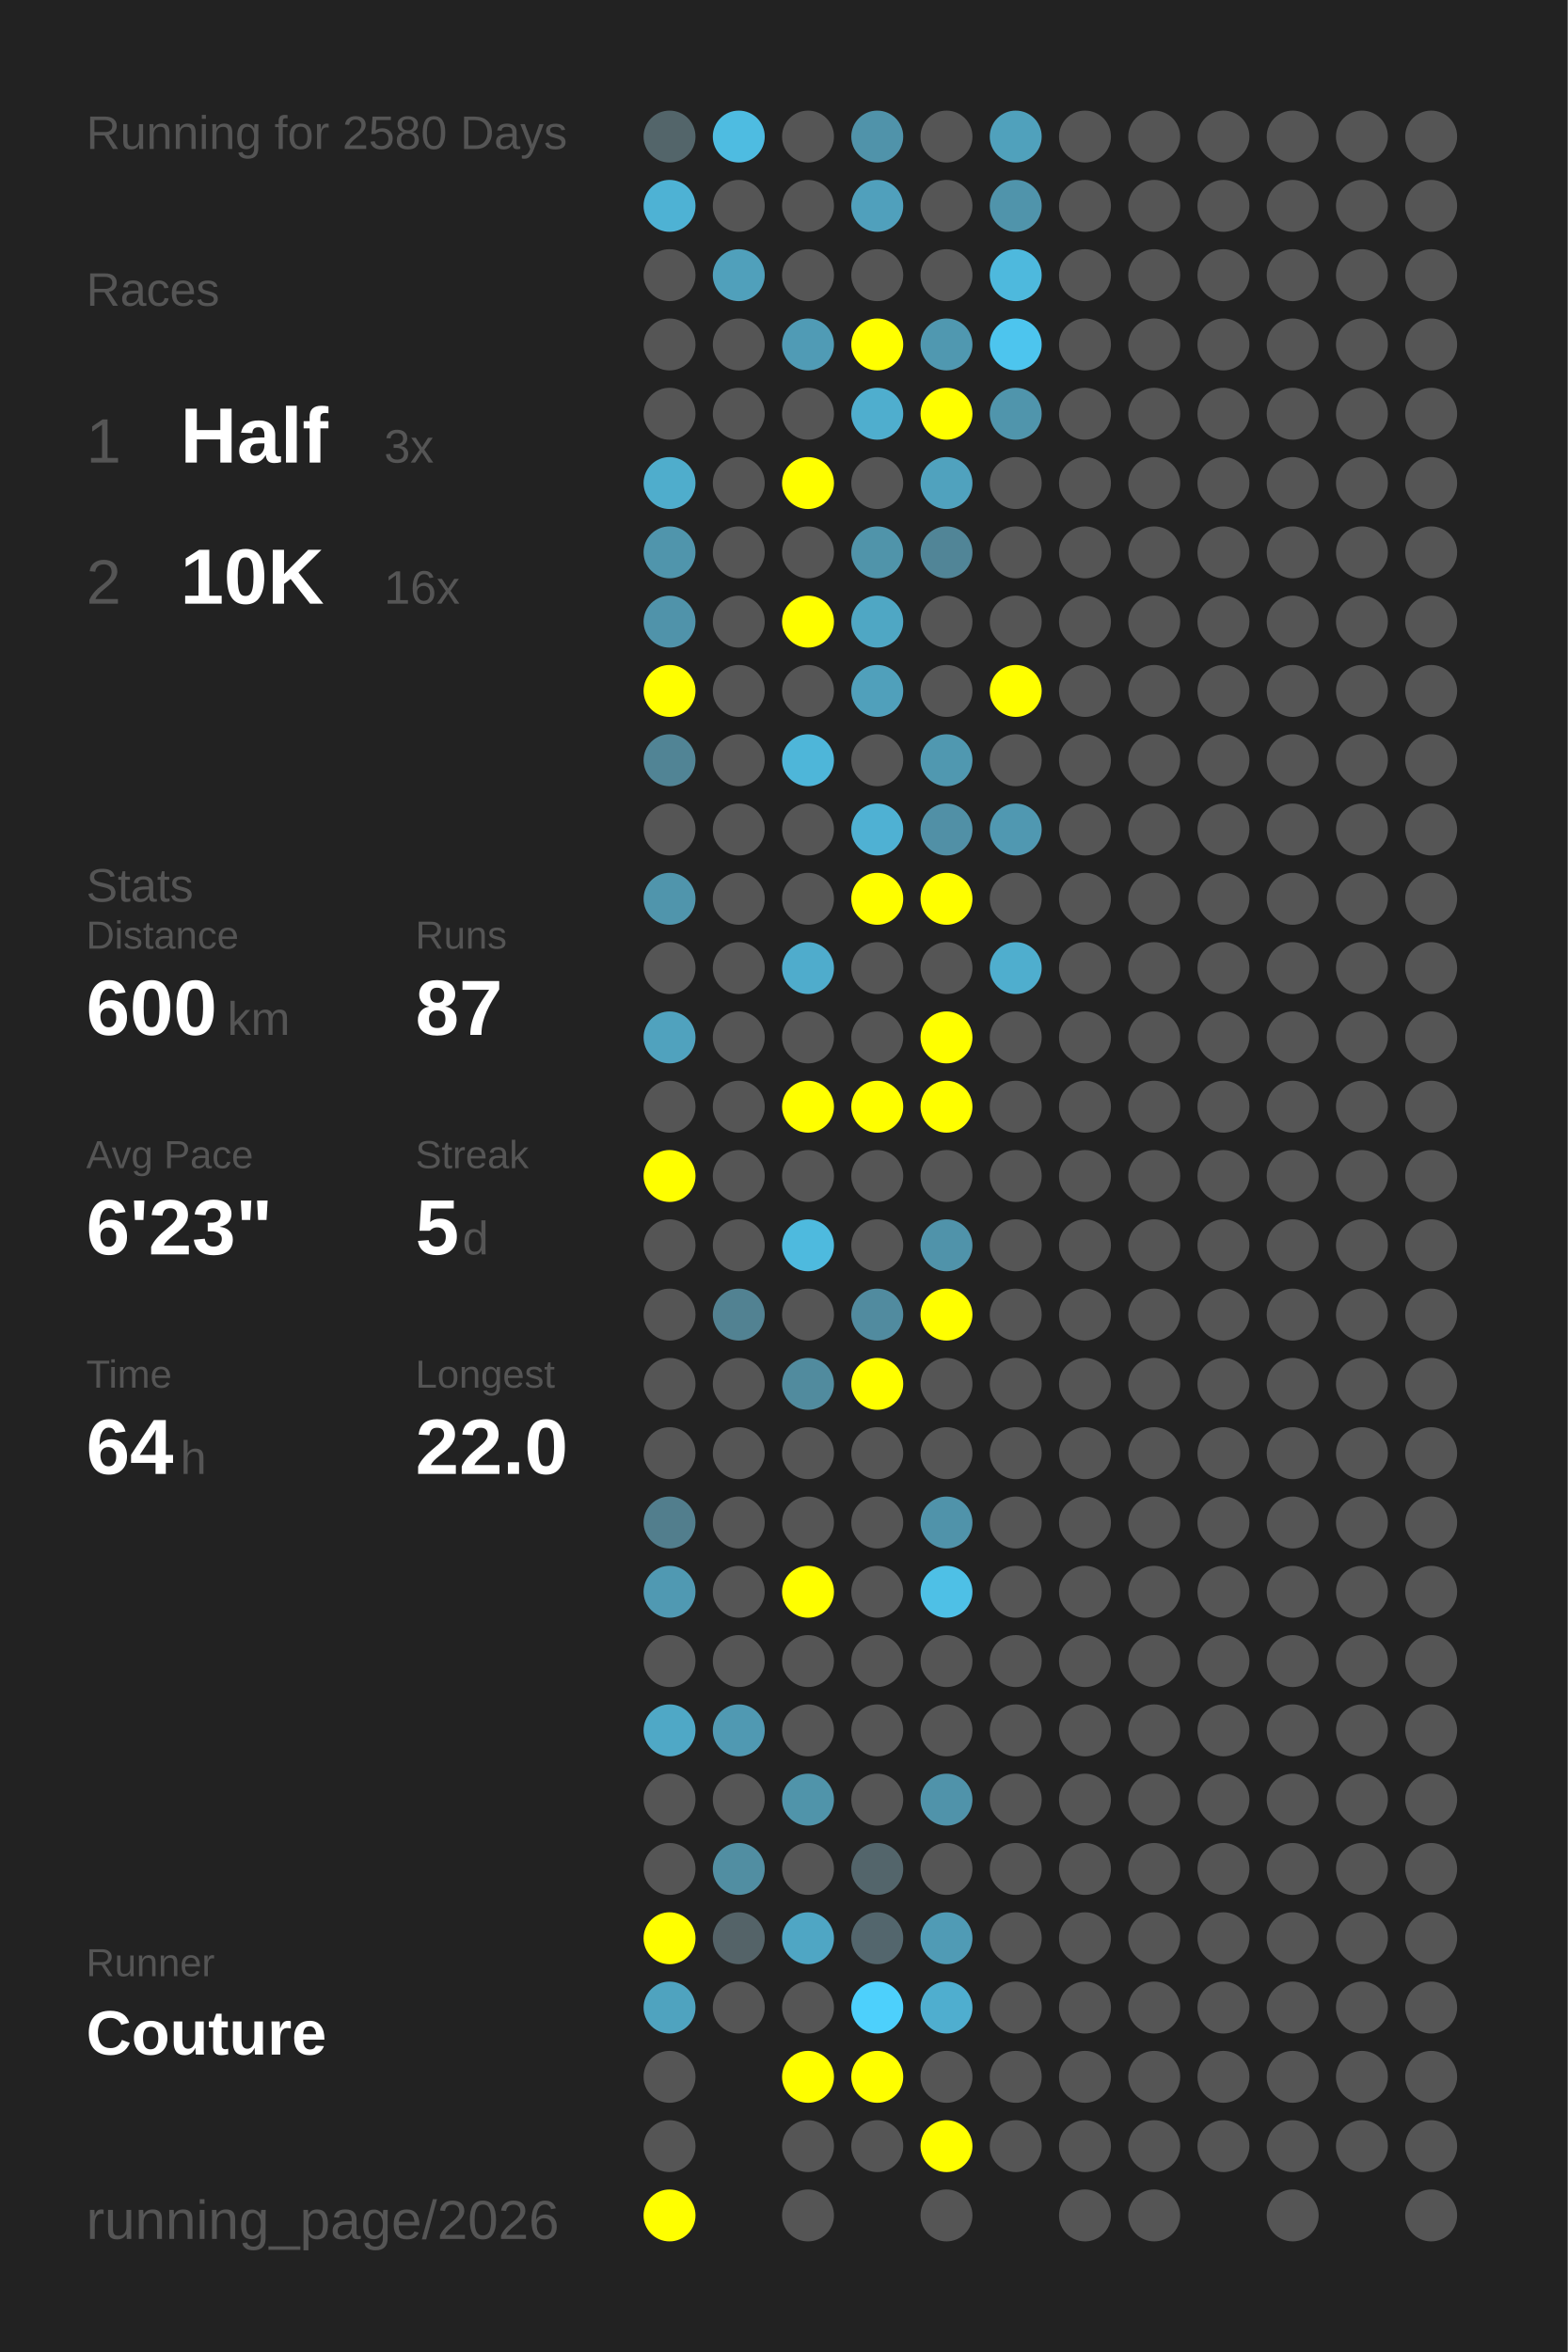
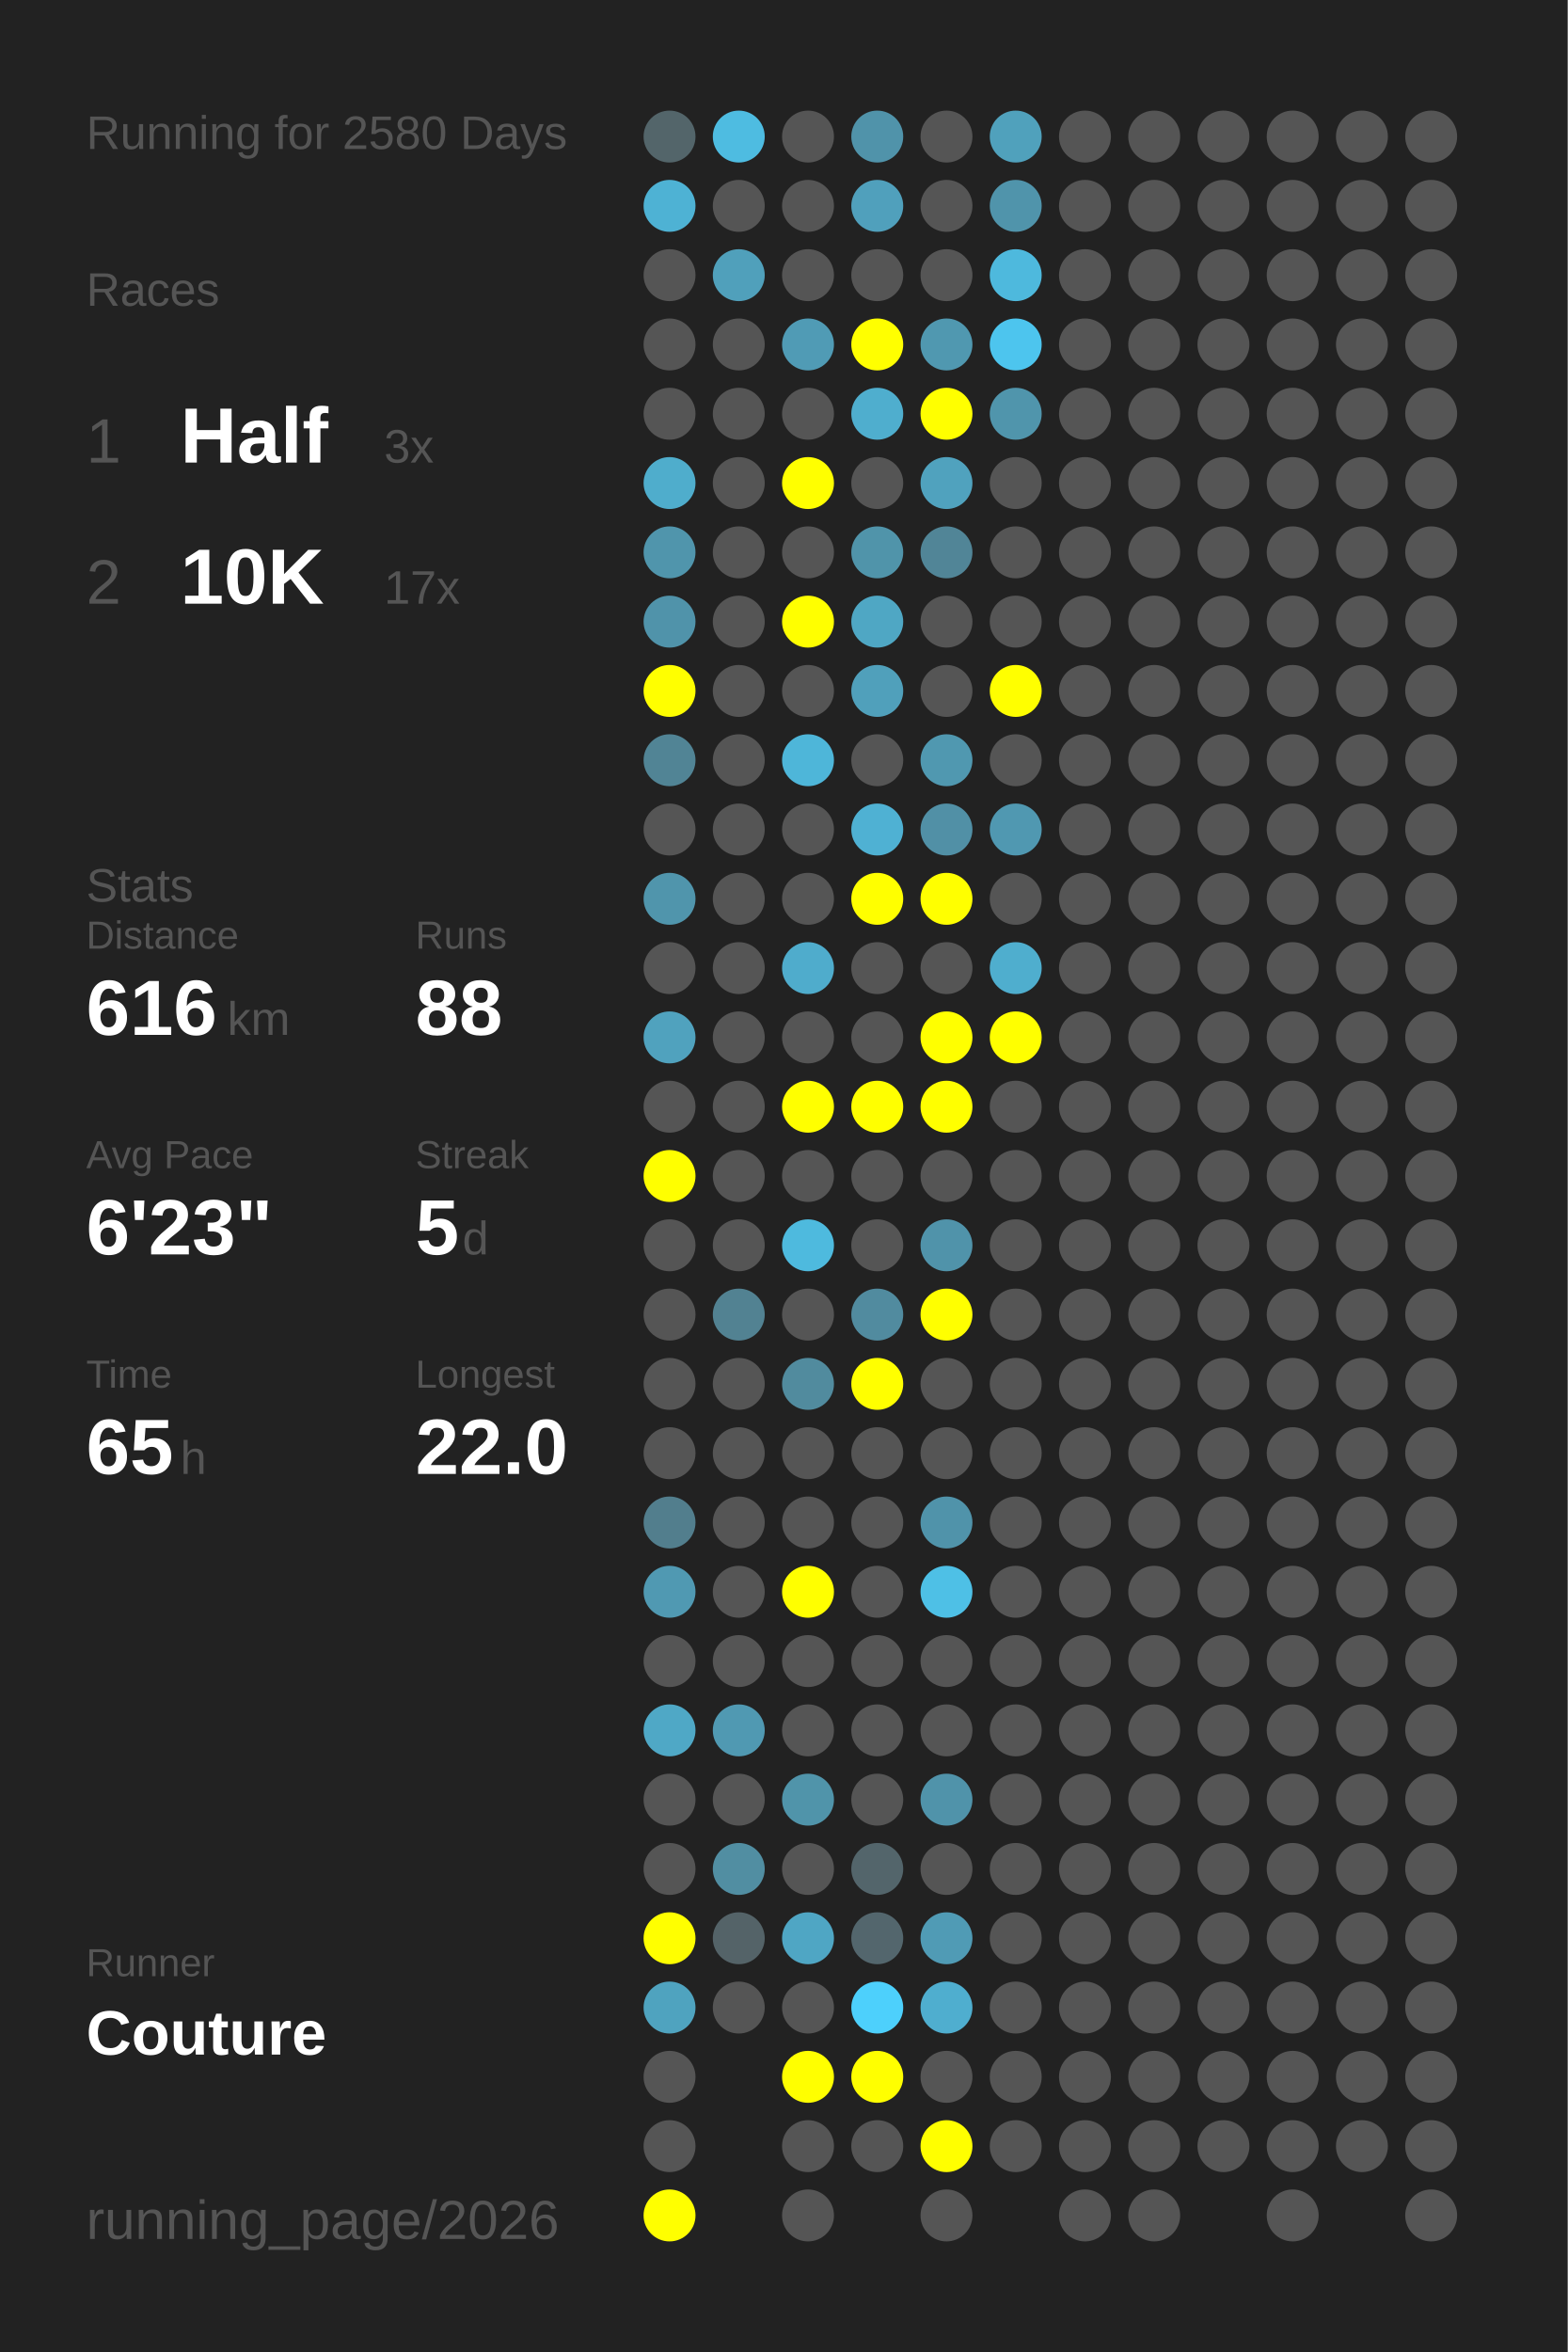
<svg xmlns="http://www.w3.org/2000/svg" baseProfile="full" height="300mm" version="1.1" viewBox="0,0,200,300" width="200mm">
  <defs />
  <rect fill="#222222" height="300" width="200" x="0" y="0" />
  <text fill="#555555" style="font-size:6px; font-family:Arial;" x="11" y="19">Running for 2580 Days</text>
  <text fill="#555555" style="font-size:6px; font-family:Arial;" x="11" y="39">Races</text>
  <text fill="#555555" style="font-size:8px; font-family:Arial;" x="11" y="59">1</text>
  <text fill="#FFFFFF" style="font-size:10px; font-family:Arial; font-weight:bold;" x="23" y="59">Half</text>
  <text fill="#555555" style="font-size:6px; font-family:Arial;" x="49" y="59">3x</text>
  <text fill="#555555" style="font-size:8px; font-family:Arial;" x="11" y="77">2</text>
  <text fill="#FFFFFF" style="font-size:10px; font-family:Arial; font-weight:bold;" x="23" y="77">10K</text>
-   <text fill="#555555" style="font-size:6px; font-family:Arial;" x="49" y="77">16x</text>
+   <text fill="#555555" style="font-size:6px; font-family:Arial;" x="49" y="77">17x</text>
  <text fill="#555555" style="font-size:6px; font-family:Arial;" x="11" y="115">Stats</text>
  <text fill="#555555" style="font-size:5px; font-family:Arial;" x="11" y="121">Distance</text>
-   <text fill="#FFFFFF" style="font-size:10px; font-family:Arial; font-weight:bold;" x="11" y="132">600</text>
+   <text fill="#FFFFFF" style="font-size:10px; font-family:Arial; font-weight:bold;" x="11" y="132">616</text>
  <text fill="#555555" style="font-size:6px; font-family:Arial;" x="29" y="132">km</text>
  <text fill="#555555" style="font-size:5px; font-family:Arial;" x="53" y="121">Runs</text>
-   <text fill="#FFFFFF" style="font-size:10px; font-family:Arial; font-weight:bold;" x="53" y="132">87</text>
+   <text fill="#FFFFFF" style="font-size:10px; font-family:Arial; font-weight:bold;" x="53" y="132">88</text>
  <text fill="#555555" style="font-size:5px; font-family:Arial;" x="11" y="149">Avg Pace</text>
  <text fill="#FFFFFF" style="font-size:10px; font-family:Arial; font-weight:bold;" x="11" y="160">6'23"</text>
  <text fill="#555555" style="font-size:5px; font-family:Arial;" x="53" y="149">Streak</text>
  <text fill="#FFFFFF" style="font-size:10px; font-family:Arial; font-weight:bold;" x="53" y="160">5</text>
  <text fill="#555555" style="font-size:6px; font-family:Arial;" x="59" y="160">d</text>
  <text fill="#555555" style="font-size:5px; font-family:Arial;" x="11" y="177">Time</text>
-   <text fill="#FFFFFF" style="font-size:10px; font-family:Arial; font-weight:bold;" x="11" y="188">64</text>
+   <text fill="#FFFFFF" style="font-size:10px; font-family:Arial; font-weight:bold;" x="11" y="188">65</text>
  <text fill="#555555" style="font-size:6px; font-family:Arial;" x="23" y="188">h</text>
  <text fill="#555555" style="font-size:5px; font-family:Arial;" x="53" y="177">Longest</text>
  <text fill="#FFFFFF" style="font-size:10px; font-family:Arial; font-weight:bold;" x="53" y="188">22.0</text>
  <text fill="#555555" style="font-size:5px; font-family:Arial;" x="11" y="252.065">Runner</text>
  <text fill="#FFFFFF" style="font-size:8px; font-family:Arial; font-weight:bold;" x="11" y="262.065">Couture</text>
  <text fill="#555555" style="font-size:7px; font-family:Arial;" x="11" y="285.581">running_page/2026</text>
  <circle cx="85.417" cy="17.419" fill="#53656a" r="3.312" />
  <circle cx="85.417" cy="26.258" fill="#4eb2d4" r="3.312" />
  <circle cx="85.417" cy="35.097" fill="#555555" r="3.312" />
  <circle cx="85.417" cy="43.935" fill="#555555" r="3.312" />
  <circle cx="85.417" cy="52.774" fill="#555555" r="3.312" />
  <circle cx="85.417" cy="61.613" fill="#4fadcc" r="3.312" />
  <circle cx="85.417" cy="70.452" fill="#5095ac" r="3.312" />
  <circle cx="85.417" cy="79.29" fill="#5093aa" r="3.312" />
  <circle cx="85.417" cy="88.129" fill="#FFFF00" r="3.312" />
  <circle cx="85.417" cy="96.968" fill="#518495" r="3.312" />
  <circle cx="85.417" cy="105.806" fill="#555555" r="3.312" />
  <circle cx="85.417" cy="114.645" fill="#5095ac" r="3.312" />
  <circle cx="85.417" cy="123.484" fill="#555555" r="3.312" />
  <circle cx="85.417" cy="132.323" fill="#50a2be" r="3.312" />
  <circle cx="85.417" cy="141.161" fill="#555555" r="3.312" />
  <circle cx="85.417" cy="150" fill="#FFFF00" r="3.312" />
  <circle cx="85.417" cy="158.839" fill="#555555" r="3.312" />
  <circle cx="85.417" cy="167.677" fill="#555555" r="3.312" />
  <circle cx="85.417" cy="176.516" fill="#555555" r="3.312" />
  <circle cx="85.417" cy="185.355" fill="#555555" r="3.312" />
  <circle cx="85.417" cy="194.194" fill="#527e8d" r="3.312" />
  <circle cx="85.417" cy="203.032" fill="#5099b2" r="3.312" />
  <circle cx="85.417" cy="211.871" fill="#555555" r="3.312" />
  <circle cx="85.417" cy="220.71" fill="#4fa8c6" r="3.312" />
  <circle cx="85.417" cy="229.548" fill="#555555" r="3.312" />
  <circle cx="85.417" cy="238.387" fill="#555555" r="3.312" />
  <circle cx="85.417" cy="247.226" fill="#FFFF00" r="3.312" />
  <circle cx="85.417" cy="256.065" fill="#4fa3bf" r="3.312" />
  <circle cx="85.417" cy="264.903" fill="#555555" r="3.312" />
  <circle cx="85.417" cy="273.742" fill="#555555" r="3.312" />
  <circle cx="85.417" cy="282.581" fill="#FFFF00" r="3.312" />
  <circle cx="94.25" cy="17.419" fill="#4ebce1" r="3.312" />
  <circle cx="94.25" cy="26.258" fill="#555555" r="3.312" />
  <circle cx="94.25" cy="35.097" fill="#50a0bb" r="3.312" />
  <circle cx="94.25" cy="43.935" fill="#555555" r="3.312" />
  <circle cx="94.25" cy="52.774" fill="#555555" r="3.312" />
  <circle cx="94.25" cy="61.613" fill="#555555" r="3.312" />
  <circle cx="94.25" cy="70.452" fill="#555555" r="3.312" />
  <circle cx="94.25" cy="79.29" fill="#555555" r="3.312" />
  <circle cx="94.25" cy="88.129" fill="#555555" r="3.312" />
  <circle cx="94.25" cy="96.968" fill="#555555" r="3.312" />
  <circle cx="94.25" cy="105.806" fill="#555555" r="3.312" />
  <circle cx="94.25" cy="114.645" fill="#555555" r="3.312" />
  <circle cx="94.25" cy="123.484" fill="#555555" r="3.312" />
  <circle cx="94.25" cy="132.323" fill="#555555" r="3.312" />
  <circle cx="94.25" cy="141.161" fill="#555555" r="3.312" />
  <circle cx="94.25" cy="150" fill="#555555" r="3.312" />
  <circle cx="94.25" cy="158.839" fill="#555555" r="3.312" />
  <circle cx="94.25" cy="167.677" fill="#528292" r="3.312" />
  <circle cx="94.25" cy="176.516" fill="#555555" r="3.312" />
  <circle cx="94.25" cy="185.355" fill="#555555" r="3.312" />
  <circle cx="94.25" cy="194.194" fill="#555555" r="3.312" />
  <circle cx="94.25" cy="203.032" fill="#555555" r="3.312" />
  <circle cx="94.25" cy="211.871" fill="#555555" r="3.312" />
  <circle cx="94.25" cy="220.71" fill="#5099b2" r="3.312" />
  <circle cx="94.25" cy="229.548" fill="#555555" r="3.312" />
  <circle cx="94.25" cy="238.387" fill="#518ea2" r="3.312" />
  <circle cx="94.25" cy="247.226" fill="#546368" r="3.312" />
  <circle cx="94.25" cy="256.065" fill="#555555" r="3.312" />
  <circle cx="103.083" cy="17.419" fill="#555555" r="3.312" />
  <circle cx="103.083" cy="26.258" fill="#555555" r="3.312" />
  <circle cx="103.083" cy="35.097" fill="#555555" r="3.312" />
  <circle cx="103.083" cy="43.935" fill="#509bb5" r="3.312" />
  <circle cx="103.083" cy="52.774" fill="#555555" r="3.312" />
  <circle cx="103.083" cy="61.613" fill="#FFFF00" r="3.312" />
  <circle cx="103.083" cy="70.452" fill="#555555" r="3.312" />
  <circle cx="103.083" cy="79.29" fill="#FFFF00" r="3.312" />
  <circle cx="103.083" cy="88.129" fill="#555555" r="3.312" />
  <circle cx="103.083" cy="96.968" fill="#4eb6d9" r="3.312" />
  <circle cx="103.083" cy="105.806" fill="#555555" r="3.312" />
  <circle cx="103.083" cy="114.645" fill="#555555" r="3.312" />
  <circle cx="103.083" cy="123.484" fill="#4faccc" r="3.312" />
  <circle cx="103.083" cy="132.323" fill="#555555" r="3.312" />
  <circle cx="103.083" cy="141.161" fill="#FFFF00" r="3.312" />
  <circle cx="103.083" cy="150" fill="#555555" r="3.312" />
  <circle cx="103.083" cy="158.839" fill="#4ebade" r="3.312" />
  <circle cx="103.083" cy="167.677" fill="#555555" r="3.312" />
  <circle cx="103.083" cy="176.516" fill="#518b9e" r="3.312" />
  <circle cx="103.083" cy="185.355" fill="#555555" r="3.312" />
  <circle cx="103.083" cy="194.194" fill="#555555" r="3.312" />
  <circle cx="103.083" cy="203.032" fill="#FFFF00" r="3.312" />
  <circle cx="103.083" cy="211.871" fill="#555555" r="3.312" />
  <circle cx="103.083" cy="220.71" fill="#555555" r="3.312" />
  <circle cx="103.083" cy="229.548" fill="#5094aa" r="3.312" />
  <circle cx="103.083" cy="238.387" fill="#555555" r="3.312" />
  <circle cx="103.083" cy="247.226" fill="#4fa6c4" r="3.312" />
  <circle cx="103.083" cy="256.065" fill="#555555" r="3.312" />
  <circle cx="103.083" cy="264.903" fill="#FFFF00" r="3.312" />
  <circle cx="103.083" cy="273.742" fill="#555555" r="3.312" />
  <circle cx="103.083" cy="282.581" fill="#555555" r="3.312" />
  <circle cx="111.917" cy="17.419" fill="#5093aa" r="3.312" />
  <circle cx="111.917" cy="26.258" fill="#50a0bc" r="3.312" />
  <circle cx="111.917" cy="35.097" fill="#555555" r="3.312" />
  <circle cx="111.917" cy="43.935" fill="#FFFF00" r="3.312" />
  <circle cx="111.917" cy="52.774" fill="#4faece" r="3.312" />
  <circle cx="111.917" cy="61.613" fill="#555555" r="3.312" />
  <circle cx="111.917" cy="70.452" fill="#5094aa" r="3.312" />
  <circle cx="111.917" cy="79.29" fill="#4fa7c4" r="3.312" />
  <circle cx="111.917" cy="88.129" fill="#50a0bb" r="3.312" />
  <circle cx="111.917" cy="96.968" fill="#555555" r="3.312" />
  <circle cx="111.917" cy="105.806" fill="#4fb1d3" r="3.312" />
  <circle cx="111.917" cy="114.645" fill="#FFFF00" r="3.312" />
  <circle cx="111.917" cy="123.484" fill="#555555" r="3.312" />
  <circle cx="111.917" cy="132.323" fill="#555555" r="3.312" />
  <circle cx="111.917" cy="141.161" fill="#FFFF00" r="3.312" />
  <circle cx="111.917" cy="150" fill="#555555" r="3.312" />
  <circle cx="111.917" cy="158.839" fill="#555555" r="3.312" />
  <circle cx="111.917" cy="167.677" fill="#518b9f" r="3.312" />
  <circle cx="111.917" cy="176.516" fill="#FFFF00" r="3.312" />
  <circle cx="111.917" cy="185.355" fill="#555555" r="3.312" />
  <circle cx="111.917" cy="194.194" fill="#555555" r="3.312" />
  <circle cx="111.917" cy="203.032" fill="#555555" r="3.312" />
  <circle cx="111.917" cy="211.871" fill="#555555" r="3.312" />
  <circle cx="111.917" cy="220.71" fill="#555555" r="3.312" />
  <circle cx="111.917" cy="229.548" fill="#555555" r="3.312" />
  <circle cx="111.917" cy="238.387" fill="#53656b" r="3.312" />
  <circle cx="111.917" cy="247.226" fill="#53666d" r="3.312" />
  <circle cx="111.917" cy="256.065" fill="#4dd0fc" r="3.312" />
  <circle cx="111.917" cy="264.903" fill="#FFFF00" r="3.312" />
  <circle cx="111.917" cy="273.742" fill="#555555" r="3.312" />
  <circle cx="120.75" cy="17.419" fill="#555555" r="3.312" />
  <circle cx="120.75" cy="26.258" fill="#555555" r="3.312" />
  <circle cx="120.75" cy="35.097" fill="#555555" r="3.312" />
  <circle cx="120.75" cy="43.935" fill="#5098b0" r="3.312" />
  <circle cx="120.75" cy="52.774" fill="#FFFF00" r="3.312" />
  <circle cx="120.75" cy="61.613" fill="#50a2be" r="3.312" />
  <circle cx="120.75" cy="70.452" fill="#518597" r="3.312" />
  <circle cx="120.75" cy="79.29" fill="#555555" r="3.312" />
  <circle cx="120.75" cy="88.129" fill="#555555" r="3.312" />
  <circle cx="120.75" cy="96.968" fill="#5098b0" r="3.312" />
  <circle cx="120.75" cy="105.806" fill="#5190a6" r="3.312" />
  <circle cx="120.75" cy="114.645" fill="#FFFF00" r="3.312" />
  <circle cx="120.75" cy="123.484" fill="#555555" r="3.312" />
  <circle cx="120.75" cy="132.323" fill="#FFFF00" r="3.312" />
  <circle cx="120.75" cy="141.161" fill="#FFFF00" r="3.312" />
  <circle cx="120.75" cy="150" fill="#555555" r="3.312" />
  <circle cx="120.75" cy="158.839" fill="#5093aa" r="3.312" />
  <circle cx="120.75" cy="167.677" fill="#FFFF00" r="3.312" />
  <circle cx="120.75" cy="176.516" fill="#555555" r="3.312" />
  <circle cx="120.75" cy="185.355" fill="#555555" r="3.312" />
  <circle cx="120.75" cy="194.194" fill="#5093aa" r="3.312" />
  <circle cx="120.75" cy="203.032" fill="#4ec0e6" r="3.312" />
  <circle cx="120.75" cy="211.871" fill="#555555" r="3.312" />
  <circle cx="120.75" cy="220.71" fill="#555555" r="3.312" />
  <circle cx="120.75" cy="229.548" fill="#5093aa" r="3.312" />
  <circle cx="120.75" cy="238.387" fill="#555555" r="3.312" />
  <circle cx="120.75" cy="247.226" fill="#509bb5" r="3.312" />
  <circle cx="120.75" cy="256.065" fill="#4faecf" r="3.312" />
  <circle cx="120.75" cy="264.903" fill="#555555" r="3.312" />
  <circle cx="120.75" cy="273.742" fill="#FFFF00" r="3.312" />
  <circle cx="120.75" cy="282.581" fill="#555555" r="3.312" />
  <circle cx="129.583" cy="17.419" fill="#50a1bc" r="3.312" />
  <circle cx="129.583" cy="26.258" fill="#5094ab" r="3.312" />
  <circle cx="129.583" cy="35.097" fill="#4eb9dd" r="3.312" />
  <circle cx="129.583" cy="43.935" fill="#4dc5ee" r="3.312" />
  <circle cx="129.583" cy="52.774" fill="#5095ac" r="3.312" />
  <circle cx="129.583" cy="61.613" fill="#555555" r="3.312" />
  <circle cx="129.583" cy="70.452" fill="#555555" r="3.312" />
  <circle cx="129.583" cy="79.29" fill="#555555" r="3.312" />
  <circle cx="129.583" cy="88.129" fill="#FFFF00" r="3.312" />
  <circle cx="129.583" cy="96.968" fill="#555555" r="3.312" />
  <circle cx="129.583" cy="105.806" fill="#5098b1" r="3.312" />
  <circle cx="129.583" cy="114.645" fill="#555555" r="3.312" />
  <circle cx="129.583" cy="123.484" fill="#4faece" r="3.312" />
-   <circle cx="129.583" cy="132.323" fill="#555555" r="3.312" />
+   <circle cx="129.583" cy="132.323" fill="#FFFF00" r="3.312" />
  <circle cx="129.583" cy="141.161" fill="#555555" r="3.312" />
  <circle cx="129.583" cy="150" fill="#555555" r="3.312" />
  <circle cx="129.583" cy="158.839" fill="#555555" r="3.312" />
  <circle cx="129.583" cy="167.677" fill="#555555" r="3.312" />
  <circle cx="129.583" cy="176.516" fill="#555555" r="3.312" />
  <circle cx="129.583" cy="185.355" fill="#555555" r="3.312" />
  <circle cx="129.583" cy="194.194" fill="#555555" r="3.312" />
  <circle cx="129.583" cy="203.032" fill="#555555" r="3.312" />
  <circle cx="129.583" cy="211.871" fill="#555555" r="3.312" />
  <circle cx="129.583" cy="220.71" fill="#555555" r="3.312" />
  <circle cx="129.583" cy="229.548" fill="#555555" r="3.312" />
  <circle cx="129.583" cy="238.387" fill="#555555" r="3.312" />
  <circle cx="129.583" cy="247.226" fill="#555555" r="3.312" />
  <circle cx="129.583" cy="256.065" fill="#555555" r="3.312" />
  <circle cx="129.583" cy="264.903" fill="#555555" r="3.312" />
  <circle cx="129.583" cy="273.742" fill="#555555" r="3.312" />
  <circle cx="138.417" cy="17.419" fill="#555555" r="3.312" />
  <circle cx="138.417" cy="26.258" fill="#555555" r="3.312" />
  <circle cx="138.417" cy="35.097" fill="#555555" r="3.312" />
  <circle cx="138.417" cy="43.935" fill="#555555" r="3.312" />
  <circle cx="138.417" cy="52.774" fill="#555555" r="3.312" />
  <circle cx="138.417" cy="61.613" fill="#555555" r="3.312" />
  <circle cx="138.417" cy="70.452" fill="#555555" r="3.312" />
  <circle cx="138.417" cy="79.29" fill="#555555" r="3.312" />
  <circle cx="138.417" cy="88.129" fill="#555555" r="3.312" />
  <circle cx="138.417" cy="96.968" fill="#555555" r="3.312" />
  <circle cx="138.417" cy="105.806" fill="#555555" r="3.312" />
  <circle cx="138.417" cy="114.645" fill="#555555" r="3.312" />
  <circle cx="138.417" cy="123.484" fill="#555555" r="3.312" />
  <circle cx="138.417" cy="132.323" fill="#555555" r="3.312" />
  <circle cx="138.417" cy="141.161" fill="#555555" r="3.312" />
  <circle cx="138.417" cy="150" fill="#555555" r="3.312" />
  <circle cx="138.417" cy="158.839" fill="#555555" r="3.312" />
  <circle cx="138.417" cy="167.677" fill="#555555" r="3.312" />
  <circle cx="138.417" cy="176.516" fill="#555555" r="3.312" />
  <circle cx="138.417" cy="185.355" fill="#555555" r="3.312" />
  <circle cx="138.417" cy="194.194" fill="#555555" r="3.312" />
  <circle cx="138.417" cy="203.032" fill="#555555" r="3.312" />
  <circle cx="138.417" cy="211.871" fill="#555555" r="3.312" />
  <circle cx="138.417" cy="220.71" fill="#555555" r="3.312" />
  <circle cx="138.417" cy="229.548" fill="#555555" r="3.312" />
  <circle cx="138.417" cy="238.387" fill="#555555" r="3.312" />
  <circle cx="138.417" cy="247.226" fill="#555555" r="3.312" />
  <circle cx="138.417" cy="256.065" fill="#555555" r="3.312" />
  <circle cx="138.417" cy="264.903" fill="#555555" r="3.312" />
  <circle cx="138.417" cy="273.742" fill="#555555" r="3.312" />
  <circle cx="138.417" cy="282.581" fill="#555555" r="3.312" />
  <circle cx="147.25" cy="17.419" fill="#555555" r="3.312" />
  <circle cx="147.25" cy="26.258" fill="#555555" r="3.312" />
  <circle cx="147.25" cy="35.097" fill="#555555" r="3.312" />
  <circle cx="147.25" cy="43.935" fill="#555555" r="3.312" />
  <circle cx="147.25" cy="52.774" fill="#555555" r="3.312" />
  <circle cx="147.25" cy="61.613" fill="#555555" r="3.312" />
  <circle cx="147.25" cy="70.452" fill="#555555" r="3.312" />
  <circle cx="147.25" cy="79.29" fill="#555555" r="3.312" />
  <circle cx="147.25" cy="88.129" fill="#555555" r="3.312" />
  <circle cx="147.25" cy="96.968" fill="#555555" r="3.312" />
  <circle cx="147.25" cy="105.806" fill="#555555" r="3.312" />
  <circle cx="147.25" cy="114.645" fill="#555555" r="3.312" />
  <circle cx="147.25" cy="123.484" fill="#555555" r="3.312" />
  <circle cx="147.25" cy="132.323" fill="#555555" r="3.312" />
  <circle cx="147.25" cy="141.161" fill="#555555" r="3.312" />
  <circle cx="147.25" cy="150" fill="#555555" r="3.312" />
  <circle cx="147.25" cy="158.839" fill="#555555" r="3.312" />
  <circle cx="147.25" cy="167.677" fill="#555555" r="3.312" />
  <circle cx="147.25" cy="176.516" fill="#555555" r="3.312" />
  <circle cx="147.25" cy="185.355" fill="#555555" r="3.312" />
  <circle cx="147.25" cy="194.194" fill="#555555" r="3.312" />
  <circle cx="147.25" cy="203.032" fill="#555555" r="3.312" />
  <circle cx="147.25" cy="211.871" fill="#555555" r="3.312" />
  <circle cx="147.25" cy="220.71" fill="#555555" r="3.312" />
  <circle cx="147.25" cy="229.548" fill="#555555" r="3.312" />
  <circle cx="147.25" cy="238.387" fill="#555555" r="3.312" />
  <circle cx="147.25" cy="247.226" fill="#555555" r="3.312" />
  <circle cx="147.25" cy="256.065" fill="#555555" r="3.312" />
  <circle cx="147.25" cy="264.903" fill="#555555" r="3.312" />
  <circle cx="147.25" cy="273.742" fill="#555555" r="3.312" />
  <circle cx="147.25" cy="282.581" fill="#555555" r="3.312" />
  <circle cx="156.083" cy="17.419" fill="#555555" r="3.312" />
  <circle cx="156.083" cy="26.258" fill="#555555" r="3.312" />
  <circle cx="156.083" cy="35.097" fill="#555555" r="3.312" />
  <circle cx="156.083" cy="43.935" fill="#555555" r="3.312" />
  <circle cx="156.083" cy="52.774" fill="#555555" r="3.312" />
  <circle cx="156.083" cy="61.613" fill="#555555" r="3.312" />
  <circle cx="156.083" cy="70.452" fill="#555555" r="3.312" />
  <circle cx="156.083" cy="79.29" fill="#555555" r="3.312" />
  <circle cx="156.083" cy="88.129" fill="#555555" r="3.312" />
  <circle cx="156.083" cy="96.968" fill="#555555" r="3.312" />
  <circle cx="156.083" cy="105.806" fill="#555555" r="3.312" />
  <circle cx="156.083" cy="114.645" fill="#555555" r="3.312" />
  <circle cx="156.083" cy="123.484" fill="#555555" r="3.312" />
  <circle cx="156.083" cy="132.323" fill="#555555" r="3.312" />
  <circle cx="156.083" cy="141.161" fill="#555555" r="3.312" />
  <circle cx="156.083" cy="150" fill="#555555" r="3.312" />
  <circle cx="156.083" cy="158.839" fill="#555555" r="3.312" />
  <circle cx="156.083" cy="167.677" fill="#555555" r="3.312" />
  <circle cx="156.083" cy="176.516" fill="#555555" r="3.312" />
  <circle cx="156.083" cy="185.355" fill="#555555" r="3.312" />
  <circle cx="156.083" cy="194.194" fill="#555555" r="3.312" />
  <circle cx="156.083" cy="203.032" fill="#555555" r="3.312" />
  <circle cx="156.083" cy="211.871" fill="#555555" r="3.312" />
  <circle cx="156.083" cy="220.71" fill="#555555" r="3.312" />
  <circle cx="156.083" cy="229.548" fill="#555555" r="3.312" />
  <circle cx="156.083" cy="238.387" fill="#555555" r="3.312" />
  <circle cx="156.083" cy="247.226" fill="#555555" r="3.312" />
  <circle cx="156.083" cy="256.065" fill="#555555" r="3.312" />
  <circle cx="156.083" cy="264.903" fill="#555555" r="3.312" />
  <circle cx="156.083" cy="273.742" fill="#555555" r="3.312" />
  <circle cx="164.917" cy="17.419" fill="#555555" r="3.312" />
  <circle cx="164.917" cy="26.258" fill="#555555" r="3.312" />
  <circle cx="164.917" cy="35.097" fill="#555555" r="3.312" />
  <circle cx="164.917" cy="43.935" fill="#555555" r="3.312" />
  <circle cx="164.917" cy="52.774" fill="#555555" r="3.312" />
  <circle cx="164.917" cy="61.613" fill="#555555" r="3.312" />
  <circle cx="164.917" cy="70.452" fill="#555555" r="3.312" />
  <circle cx="164.917" cy="79.29" fill="#555555" r="3.312" />
  <circle cx="164.917" cy="88.129" fill="#555555" r="3.312" />
  <circle cx="164.917" cy="96.968" fill="#555555" r="3.312" />
  <circle cx="164.917" cy="105.806" fill="#555555" r="3.312" />
  <circle cx="164.917" cy="114.645" fill="#555555" r="3.312" />
  <circle cx="164.917" cy="123.484" fill="#555555" r="3.312" />
  <circle cx="164.917" cy="132.323" fill="#555555" r="3.312" />
  <circle cx="164.917" cy="141.161" fill="#555555" r="3.312" />
  <circle cx="164.917" cy="150" fill="#555555" r="3.312" />
  <circle cx="164.917" cy="158.839" fill="#555555" r="3.312" />
  <circle cx="164.917" cy="167.677" fill="#555555" r="3.312" />
  <circle cx="164.917" cy="176.516" fill="#555555" r="3.312" />
  <circle cx="164.917" cy="185.355" fill="#555555" r="3.312" />
  <circle cx="164.917" cy="194.194" fill="#555555" r="3.312" />
  <circle cx="164.917" cy="203.032" fill="#555555" r="3.312" />
  <circle cx="164.917" cy="211.871" fill="#555555" r="3.312" />
  <circle cx="164.917" cy="220.71" fill="#555555" r="3.312" />
  <circle cx="164.917" cy="229.548" fill="#555555" r="3.312" />
  <circle cx="164.917" cy="238.387" fill="#555555" r="3.312" />
  <circle cx="164.917" cy="247.226" fill="#555555" r="3.312" />
  <circle cx="164.917" cy="256.065" fill="#555555" r="3.312" />
  <circle cx="164.917" cy="264.903" fill="#555555" r="3.312" />
  <circle cx="164.917" cy="273.742" fill="#555555" r="3.312" />
  <circle cx="164.917" cy="282.581" fill="#555555" r="3.312" />
  <circle cx="173.75" cy="17.419" fill="#555555" r="3.312" />
  <circle cx="173.75" cy="26.258" fill="#555555" r="3.312" />
  <circle cx="173.75" cy="35.097" fill="#555555" r="3.312" />
  <circle cx="173.75" cy="43.935" fill="#555555" r="3.312" />
  <circle cx="173.75" cy="52.774" fill="#555555" r="3.312" />
  <circle cx="173.75" cy="61.613" fill="#555555" r="3.312" />
  <circle cx="173.75" cy="70.452" fill="#555555" r="3.312" />
  <circle cx="173.75" cy="79.29" fill="#555555" r="3.312" />
  <circle cx="173.75" cy="88.129" fill="#555555" r="3.312" />
  <circle cx="173.75" cy="96.968" fill="#555555" r="3.312" />
  <circle cx="173.75" cy="105.806" fill="#555555" r="3.312" />
  <circle cx="173.75" cy="114.645" fill="#555555" r="3.312" />
  <circle cx="173.75" cy="123.484" fill="#555555" r="3.312" />
  <circle cx="173.75" cy="132.323" fill="#555555" r="3.312" />
  <circle cx="173.75" cy="141.161" fill="#555555" r="3.312" />
  <circle cx="173.75" cy="150" fill="#555555" r="3.312" />
  <circle cx="173.75" cy="158.839" fill="#555555" r="3.312" />
  <circle cx="173.75" cy="167.677" fill="#555555" r="3.312" />
  <circle cx="173.75" cy="176.516" fill="#555555" r="3.312" />
  <circle cx="173.75" cy="185.355" fill="#555555" r="3.312" />
  <circle cx="173.75" cy="194.194" fill="#555555" r="3.312" />
  <circle cx="173.75" cy="203.032" fill="#555555" r="3.312" />
  <circle cx="173.75" cy="211.871" fill="#555555" r="3.312" />
  <circle cx="173.75" cy="220.71" fill="#555555" r="3.312" />
  <circle cx="173.75" cy="229.548" fill="#555555" r="3.312" />
  <circle cx="173.75" cy="238.387" fill="#555555" r="3.312" />
  <circle cx="173.75" cy="247.226" fill="#555555" r="3.312" />
  <circle cx="173.75" cy="256.065" fill="#555555" r="3.312" />
  <circle cx="173.75" cy="264.903" fill="#555555" r="3.312" />
  <circle cx="173.75" cy="273.742" fill="#555555" r="3.312" />
  <circle cx="182.583" cy="17.419" fill="#555555" r="3.312" />
  <circle cx="182.583" cy="26.258" fill="#555555" r="3.312" />
  <circle cx="182.583" cy="35.097" fill="#555555" r="3.312" />
  <circle cx="182.583" cy="43.935" fill="#555555" r="3.312" />
  <circle cx="182.583" cy="52.774" fill="#555555" r="3.312" />
  <circle cx="182.583" cy="61.613" fill="#555555" r="3.312" />
  <circle cx="182.583" cy="70.452" fill="#555555" r="3.312" />
  <circle cx="182.583" cy="79.29" fill="#555555" r="3.312" />
  <circle cx="182.583" cy="88.129" fill="#555555" r="3.312" />
  <circle cx="182.583" cy="96.968" fill="#555555" r="3.312" />
  <circle cx="182.583" cy="105.806" fill="#555555" r="3.312" />
  <circle cx="182.583" cy="114.645" fill="#555555" r="3.312" />
  <circle cx="182.583" cy="123.484" fill="#555555" r="3.312" />
  <circle cx="182.583" cy="132.323" fill="#555555" r="3.312" />
  <circle cx="182.583" cy="141.161" fill="#555555" r="3.312" />
  <circle cx="182.583" cy="150" fill="#555555" r="3.312" />
  <circle cx="182.583" cy="158.839" fill="#555555" r="3.312" />
  <circle cx="182.583" cy="167.677" fill="#555555" r="3.312" />
  <circle cx="182.583" cy="176.516" fill="#555555" r="3.312" />
  <circle cx="182.583" cy="185.355" fill="#555555" r="3.312" />
  <circle cx="182.583" cy="194.194" fill="#555555" r="3.312" />
  <circle cx="182.583" cy="203.032" fill="#555555" r="3.312" />
  <circle cx="182.583" cy="211.871" fill="#555555" r="3.312" />
  <circle cx="182.583" cy="220.71" fill="#555555" r="3.312" />
  <circle cx="182.583" cy="229.548" fill="#555555" r="3.312" />
  <circle cx="182.583" cy="238.387" fill="#555555" r="3.312" />
  <circle cx="182.583" cy="247.226" fill="#555555" r="3.312" />
  <circle cx="182.583" cy="256.065" fill="#555555" r="3.312" />
  <circle cx="182.583" cy="264.903" fill="#555555" r="3.312" />
  <circle cx="182.583" cy="273.742" fill="#555555" r="3.312" />
  <circle cx="182.583" cy="282.581" fill="#555555" r="3.312" />
</svg>
